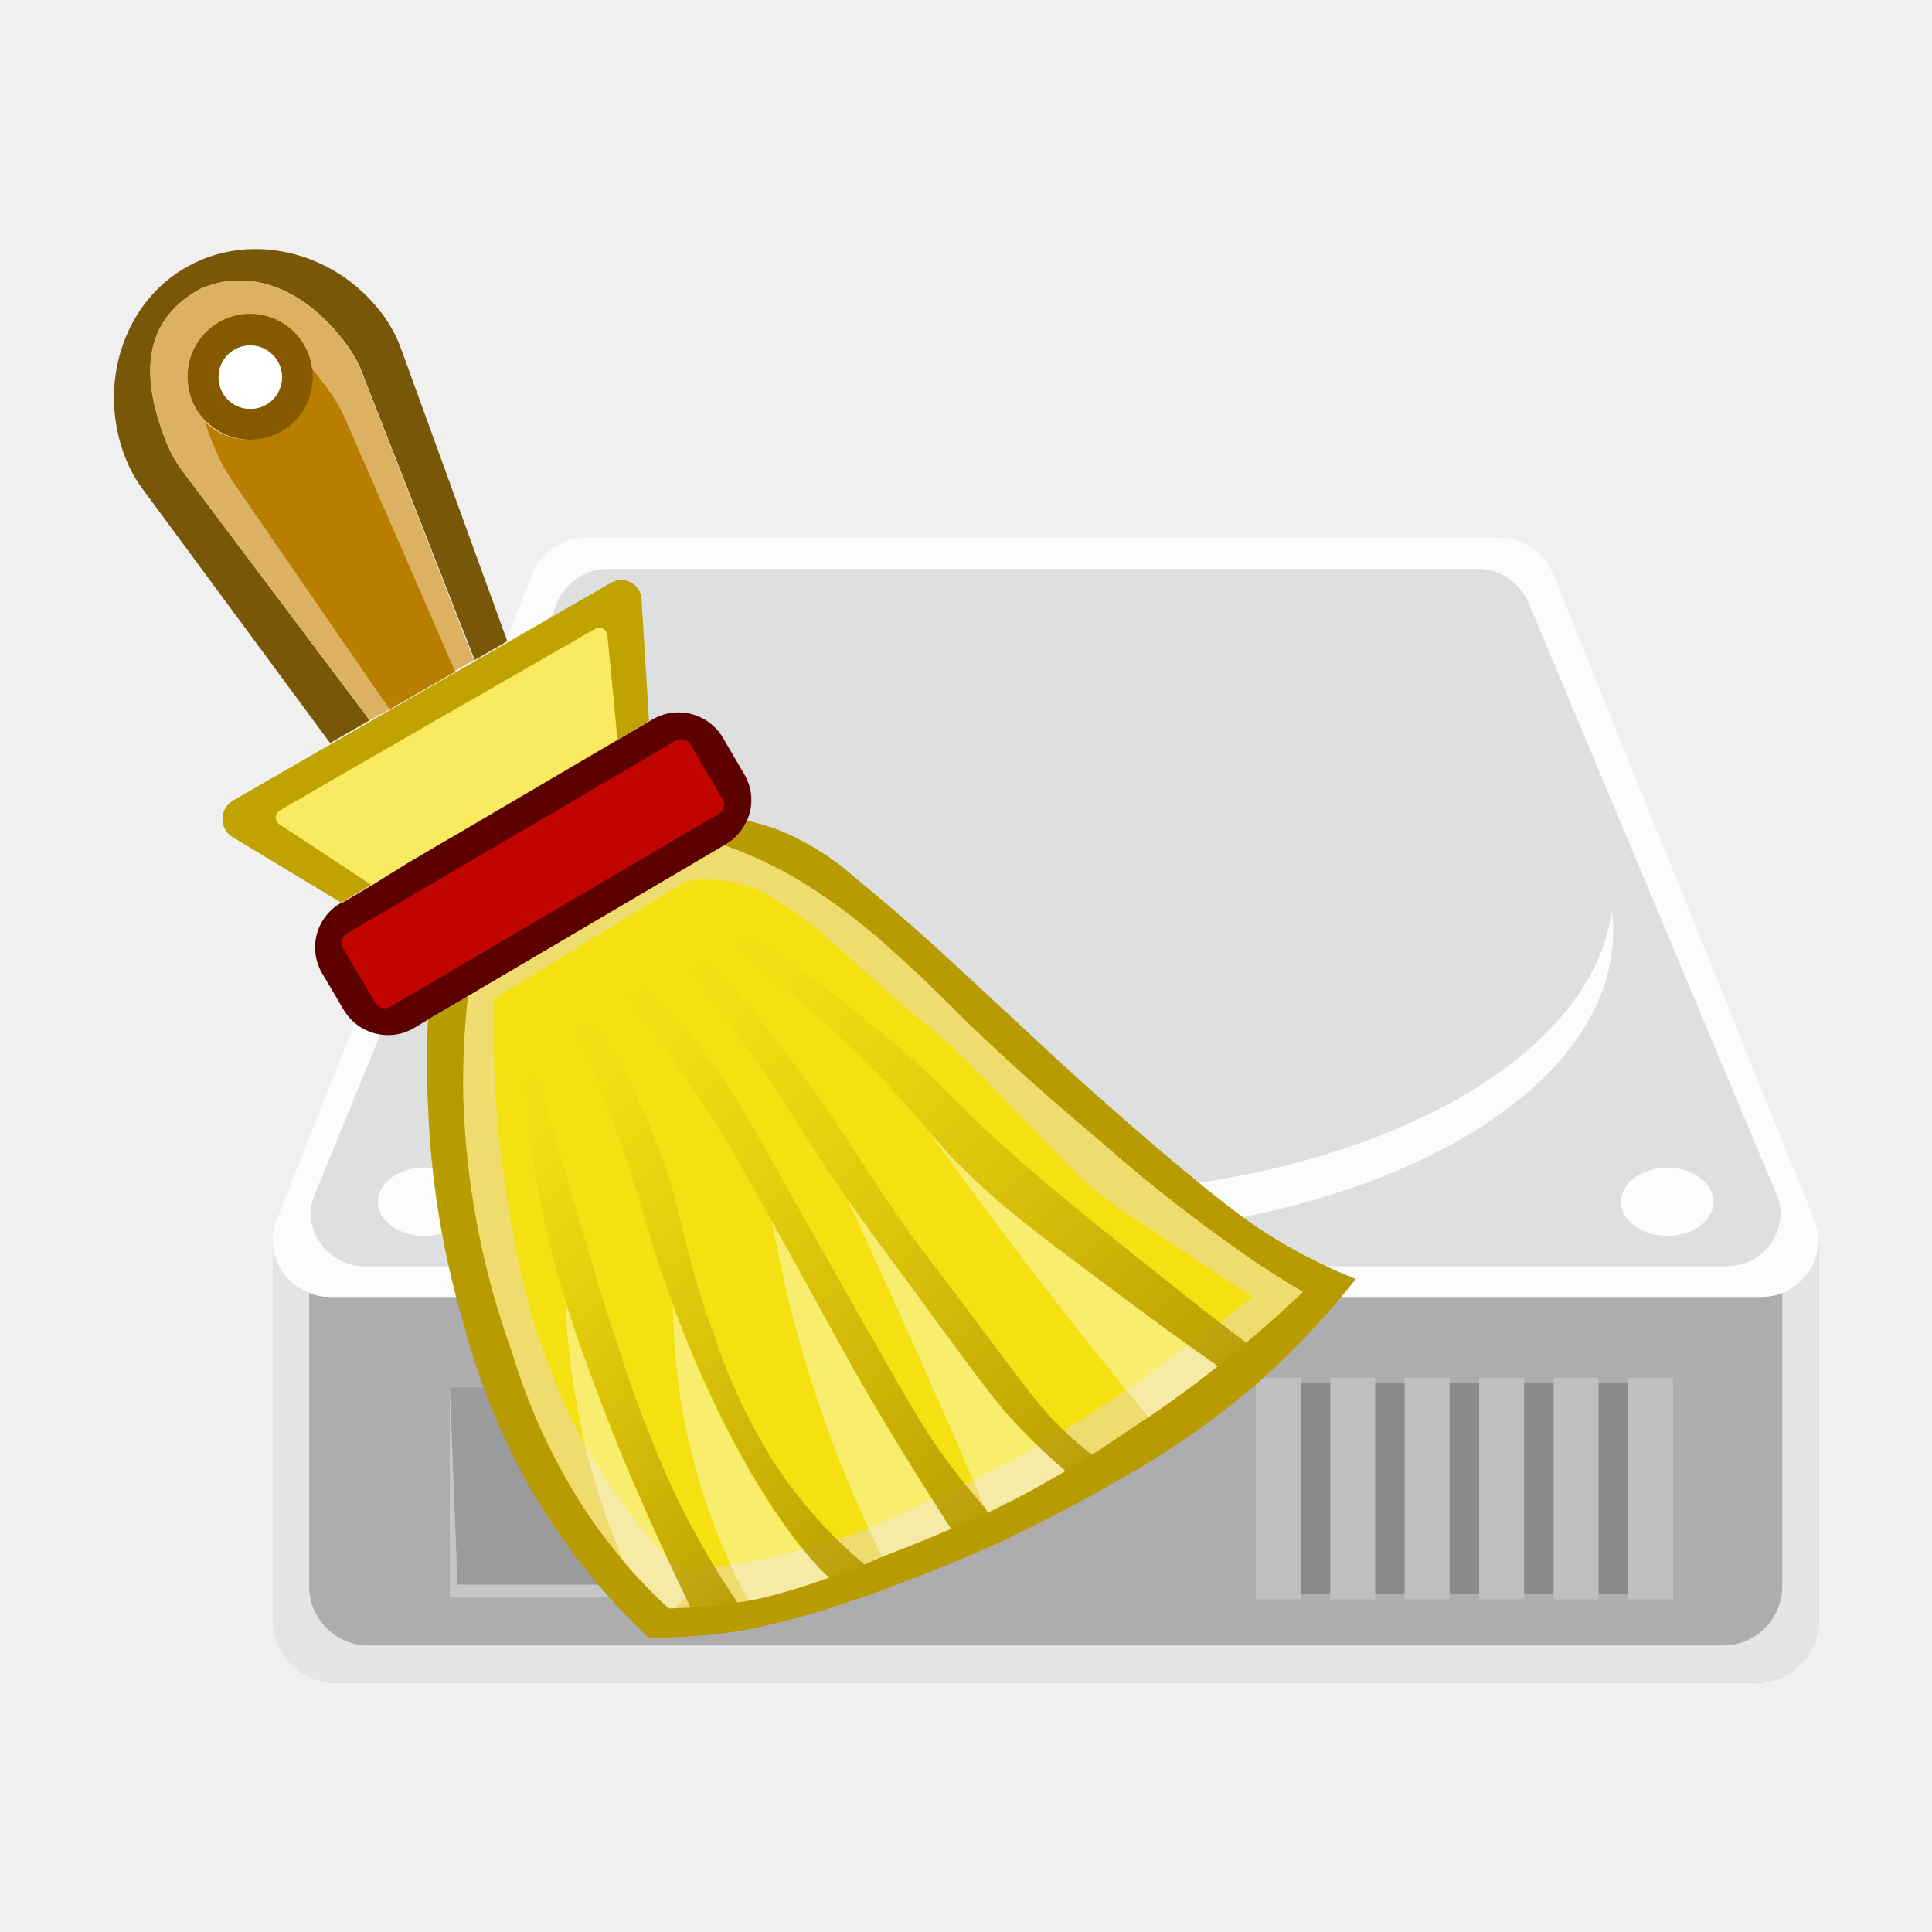
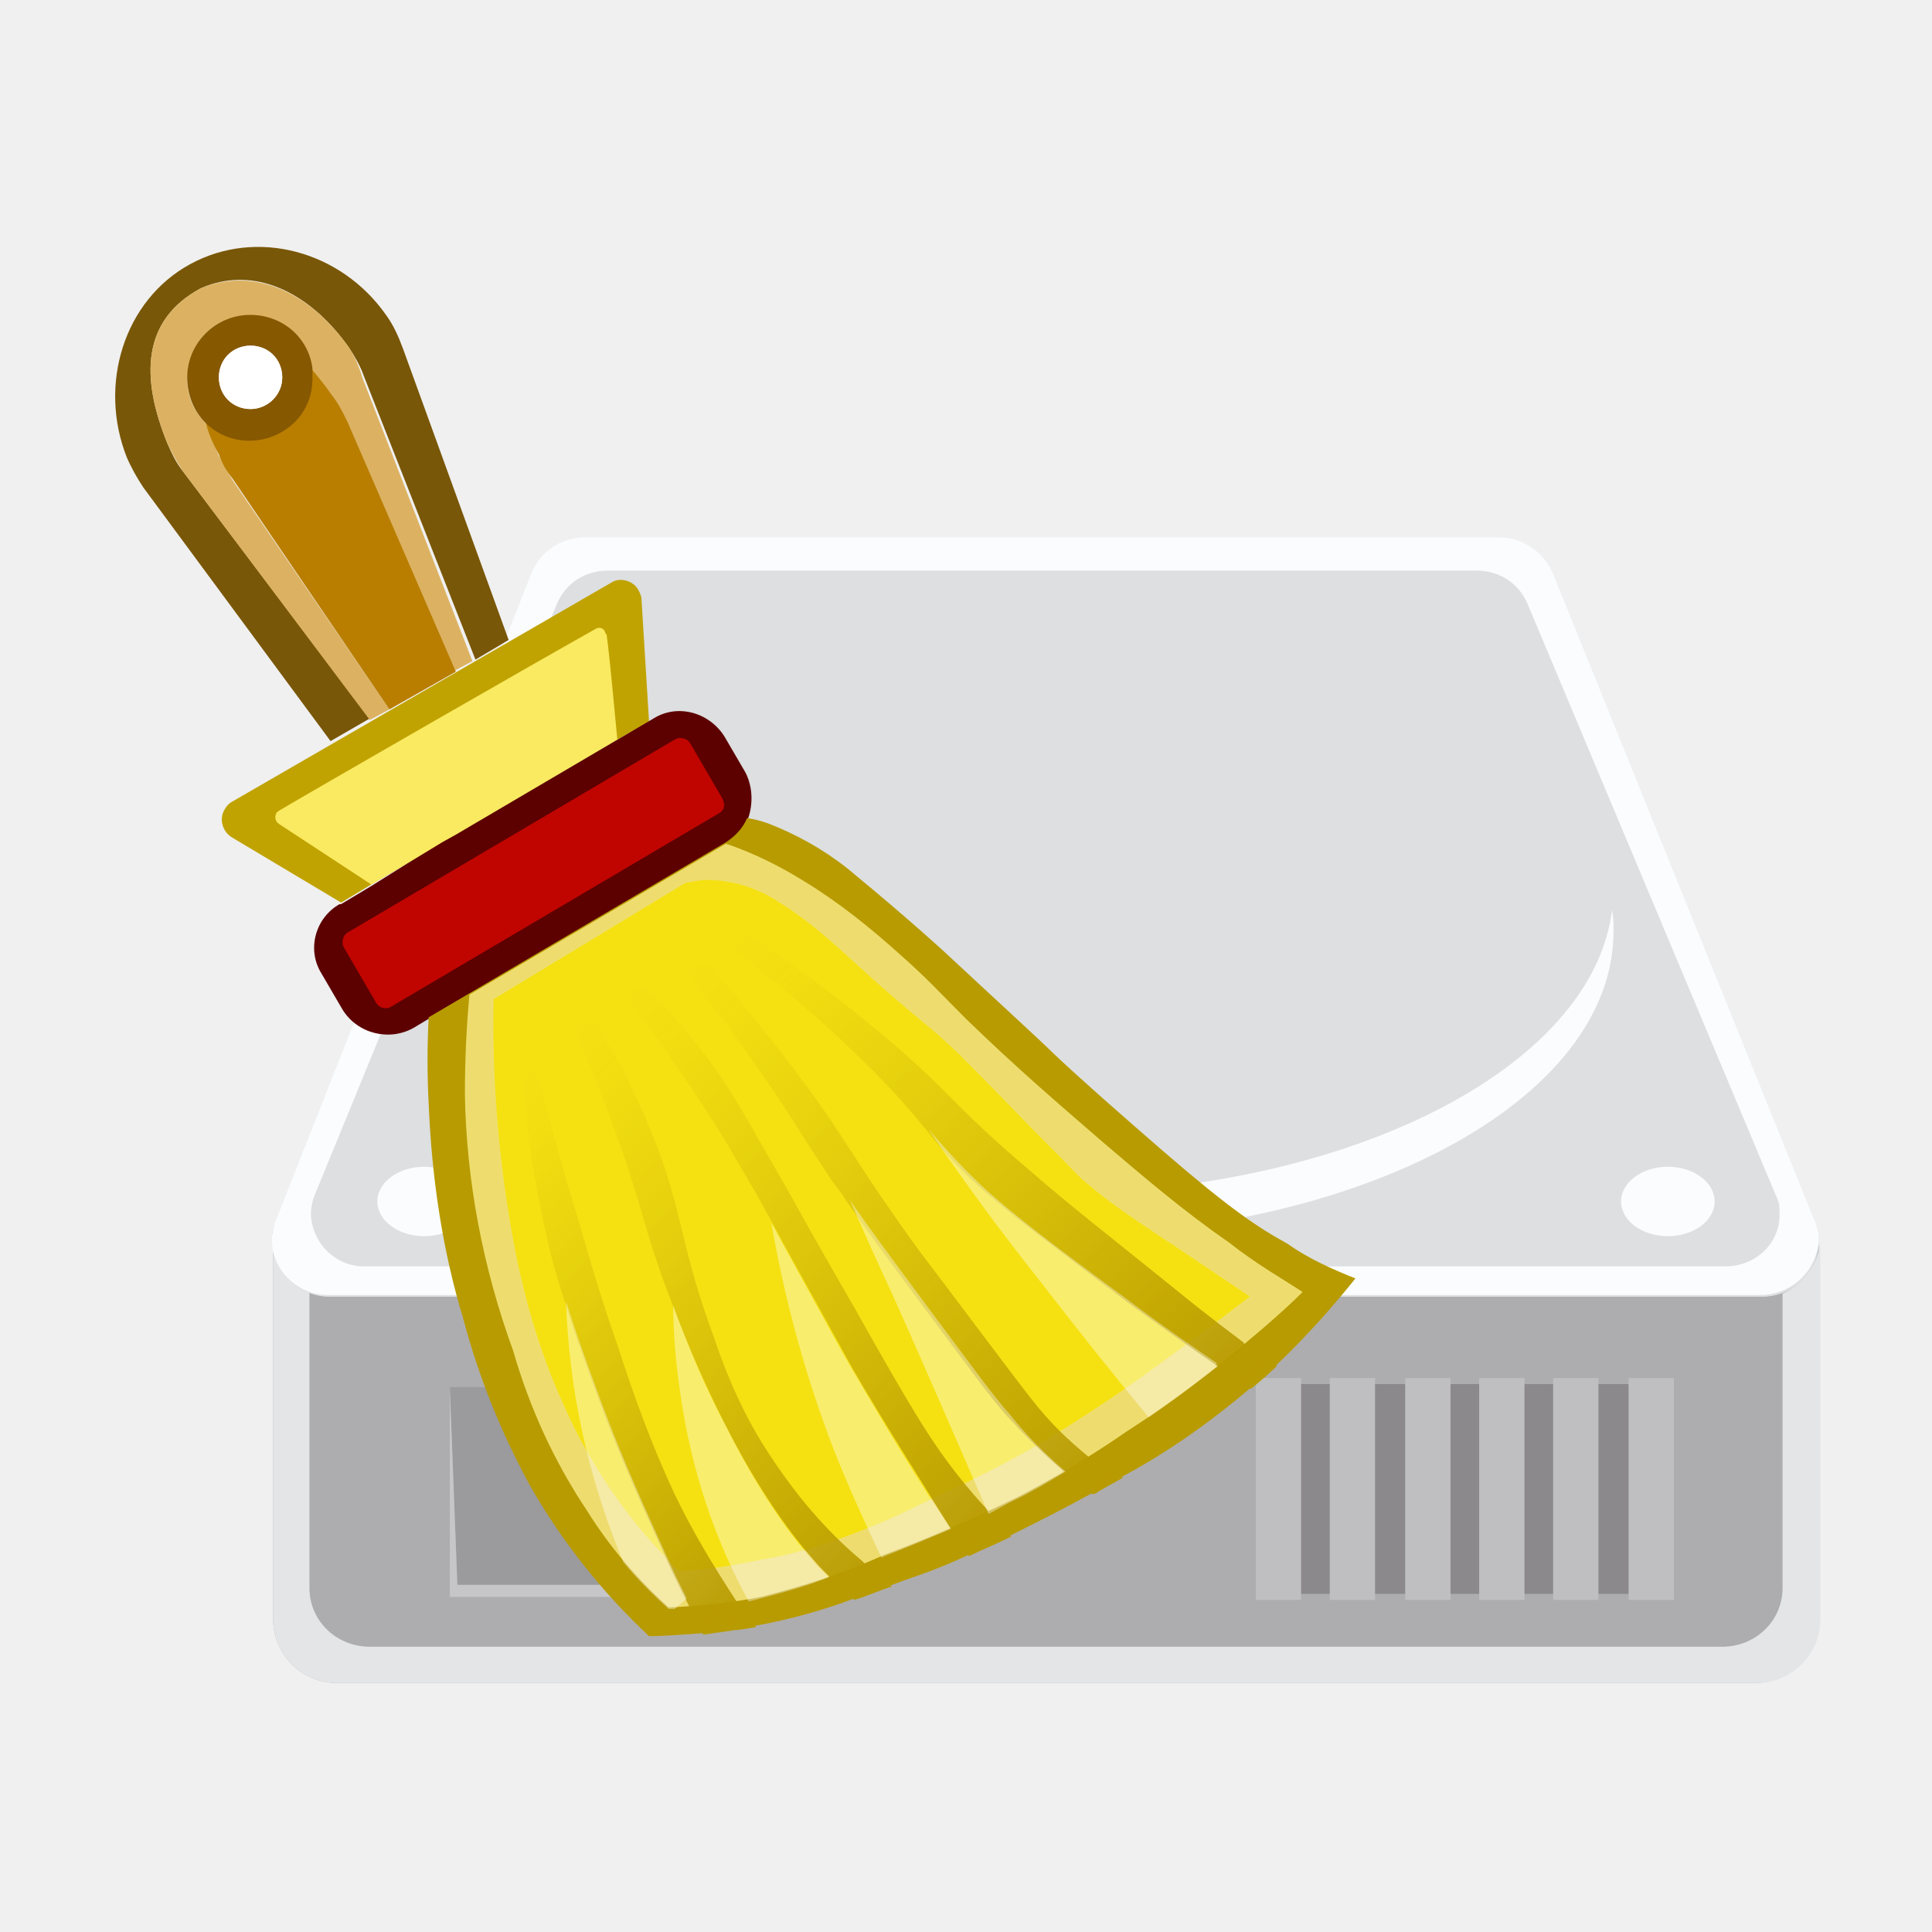
- <svg xmlns="http://www.w3.org/2000/svg" xmlns:xlink="http://www.w3.org/1999/xlink" id="图层_1" data-name="图层 1" viewBox="0 0 128 128">
-   <defs>
-     <style>.cls-1{fill:#adadb0;}.cls-2{fill:#e3e5e6;}.cls-3{fill:#dddfe0;}.cls-4{fill:#fafcfe;}.cls-5{fill:#9b9a9d;}.cls-6{fill:#c6c6c8;}.cls-7{fill:#8c898d;}.cls-8{fill:#bfbfc1;}.cls-9{fill:#c0a300;}.cls-10{fill:#faea61;}.cls-11{fill:#5d0000;}.cls-12{fill:#c00500;}.cls-13{fill:#795708;}.cls-14{fill:#dcb262;}.cls-15{fill:#b97e00;}.cls-16{fill:#865800;}.cls-17,.cls-26{fill:#fff;}.cls-18{fill:#b89b00;}.cls-19{fill:#eedd6e;}.cls-20{fill:#f5e112;}.cls-21{fill:url(#未命名的渐变_10);}.cls-22{fill:url(#未命名的渐变_10-2);}.cls-23{fill:url(#未命名的渐变_10-3);}.cls-24{fill:url(#未命名的渐变_10-4);}.cls-25{fill:url(#未命名的渐变_10-5);}.cls-26{opacity:0.39;}</style>
-     <linearGradient id="未命名的渐变_10" x1="50.27" y1="60.36" x2="82.48" y2="92.57" gradientUnits="userSpaceOnUse">
-       <stop offset="0" stop-color="#b89b00" stop-opacity="0" />
-       <stop offset="0.11" stop-color="#b89b00" stop-opacity="0.06" />
-       <stop offset="0.31" stop-color="#b89b00" stop-opacity="0.22" />
-       <stop offset="0.56" stop-color="#b89b00" stop-opacity="0.48" />
-       <stop offset="0.86" stop-color="#b89b00" stop-opacity="0.83" />
-       <stop offset="1" stop-color="#b89b00" />
-     </linearGradient>
-     <linearGradient id="未命名的渐变_10-2" x1="43.81" y1="65.63" x2="75.24" y2="97.06" xlink:href="#未命名的渐变_10" />
-     <linearGradient id="未命名的渐变_10-3" x1="38.06" y1="68.82" x2="69.03" y2="99.79" xlink:href="#未命名的渐变_10" />
-     <linearGradient id="未命名的渐变_10-4" x1="33.43" y1="72.35" x2="62.65" y2="101.57" xlink:href="#未命名的渐变_10" />
-     <linearGradient id="未命名的渐变_10-5" x1="28.44" y1="77.06" x2="54.66" y2="103.28" xlink:href="#未命名的渐变_10" />
-   </defs>
-   <path class="cls-1" d="M120.5,82.18v25.13a4.19,4.19,0,0,1-4.19,4.19h-94a4.18,4.18,0,0,1-4.2-4.19V82.19a3.8,3.8,0,0,0,3.86,3.73h94.72A3.81,3.81,0,0,0,120.5,82.18Z" />
-   <path class="cls-2" d="M118.08,85.65v19.5a3.93,3.93,0,0,1-4,3.87H24.48a3.94,3.94,0,0,1-4-3.87V85.64a3.75,3.75,0,0,1-2.41-3.45v25.12a4.18,4.18,0,0,0,4.2,4.19h94.05a4.19,4.19,0,0,0,4.19-4.19V82.18A3.77,3.77,0,0,1,118.08,85.65Z" />
-   <path class="cls-3" d="M120.5,82.18a3.81,3.81,0,0,1-3.86,3.74H21.92a3.8,3.8,0,0,1-3.86-3.73v-.12a3.59,3.59,0,0,1,.25-1.22L35.25,38.06a3.84,3.84,0,0,1,3.6-2.4H99.31A3.87,3.87,0,0,1,102.9,38l17.33,42.79a3.33,3.33,0,0,1,.26,1.25A.41.41,0,0,1,120.5,82.18Z" />
-   <path class="cls-4" d="M120.49,82.07a3.33,3.33,0,0,0-.26-1.25L102.9,38a3.87,3.87,0,0,0-3.59-2.37H38.85a3.84,3.84,0,0,0-3.6,2.4L18.31,80.85a3.59,3.59,0,0,0-.25,1.22v.12a3.8,3.8,0,0,0,3.86,3.73h94.72a3.81,3.81,0,0,0,3.86-3.74A.41.41,0,0,0,120.49,82.07Zm-6.18,1.82H24.25a3.56,3.56,0,0,1-3.67-3.43v-.11a3.27,3.27,0,0,1,.24-1.12l16.1-39.34a3.68,3.68,0,0,1,3.43-2.2H97.83a3.67,3.67,0,0,1,3.41,2.18l16.49,39.34a2.92,2.92,0,0,1,.24,1.14.41.41,0,0,1,0,.11A3.56,3.56,0,0,1,114.31,83.89Z" />
-   <ellipse class="cls-4" cx="110.46" cy="79.62" rx="3.06" ry="2.26" />
-   <ellipse class="cls-4" cx="28.1" cy="79.62" rx="3.06" ry="2.26" />
-   <path class="cls-4" d="M69.28,79.11c-19.9,0-36.18-8.31-37.51-18.82a10.7,10.7,0,0,0-.1,1.39c0,11.16,16.84,20.2,37.61,20.2s37.6-9,37.6-20.2a12.81,12.81,0,0,0-.09-1.39C105.46,70.8,89.18,79.11,69.28,79.11Z" />
-   <polygon class="cls-5" points="53.62 91.92 53.2 104.99 30.31 104.99 29.8 91.92 53.62 91.92" />
-   <polygon class="cls-6" points="53.62 91.92 53.62 105.84 29.8 105.84 29.8 91.92 30.31 104.99 53.2 104.99 53.62 91.92" />
-   <rect class="cls-7" x="83.19" y="91.65" width="27.65" height="13.92" />
-   <rect class="cls-8" x="83.19" y="91.27" width="2.98" height="14.69" />
-   <rect class="cls-8" x="88.13" y="91.27" width="2.98" height="14.69" />
-   <rect class="cls-8" x="93.06" y="91.27" width="2.98" height="14.69" />
-   <rect class="cls-8" x="98" y="91.27" width="2.98" height="14.69" />
-   <rect class="cls-8" x="102.93" y="91.27" width="2.98" height="14.69" />
-   <rect class="cls-8" x="107.87" y="91.27" width="2.98" height="14.69" />
-   <path class="cls-9" d="M43,47.77,40.93,49,24.61,58.61l-2,1.2-7.19-4.34a1.41,1.41,0,0,1,0-2.42L40.5,38.6a1.34,1.34,0,0,1,2,1.08Z" />
-   <path class="cls-10" d="M40.91,49,24.59,58.62l-6.07-4a.54.54,0,0,1,0-.91c3.4-2,17.52-10.11,20.91-12.05a.54.54,0,0,1,.81.42C40.4,43.6,40.71,46.88,40.91,49Z" />
-   <path class="cls-11" d="M49.49,54.37a3.34,3.34,0,0,1-1.39,1.57l-.16.09L31,66l-2.57,1.51-1,.6a3.41,3.41,0,0,1-4.66-1.21l-1.42-2.4a3.39,3.39,0,0,1,1.21-4.66l.07,0,2-1.18L27,57.19l2.31-1.36.85-.49,13.06-7.67a3.42,3.42,0,0,1,4.67,1.2l1.41,2.41A3.36,3.36,0,0,1,49.49,54.37Z" />
-   <path class="cls-12" d="M47.6,53.93,25.86,66.7a.74.74,0,0,1-1-.26l-2.12-3.6a.71.71,0,0,1,.26-1L44.75,49.08a.71.71,0,0,1,1,.26l2.12,3.59A.72.72,0,0,1,47.6,53.93Z" />
-   <path class="cls-13" d="M12.07,31.18a8.54,8.54,0,0,1-1-1.76c-1.75-4.36-1.71-8.16,2.23-10.29,3.37-1.46,7.07.07,9.79,3.87a7.9,7.9,0,0,1,1,1.94l7.36,18.79,2.16-1.25-7-19.27a9.16,9.16,0,0,0-1.1-2.16c-3-4.25-8.62-5.81-13-3.44s-6.12,8-4.16,12.83a8.91,8.91,0,0,0,1.13,2L21.87,49.23l2.62-1.51Z" />
-   <path class="cls-14" d="M23.08,23c-2.72-3.8-6.42-5.33-9.79-3.87-3.94,2.13-4,5.93-2.23,10.29a8.54,8.54,0,0,0,1,1.76L24.49,47.72,25.81,47,15.41,31.75a9.52,9.52,0,0,1-.89-1.59,19.1,19.1,0,0,1-.86-2.23A4.06,4.06,0,0,1,12.43,25a4.14,4.14,0,0,1,8.24-.62A16.78,16.78,0,0,1,22,26.17a10.62,10.62,0,0,1,.9,1.74l7.22,16.55,1.27-.73L24.07,24.94A7.9,7.9,0,0,0,23.08,23Z" />
-   <path class="cls-15" d="M22,26.17a16.78,16.78,0,0,0-1.37-1.81,4.6,4.6,0,0,1,0,.64,4.14,4.14,0,0,1-7.06,2.93,19.1,19.1,0,0,0,.86,2.23,9.52,9.52,0,0,0,.89,1.59L25.81,47l4.35-2.5L22.94,27.91A10.62,10.62,0,0,0,22,26.17Z" />
-   <path class="cls-16" d="M20.67,24.36a4.14,4.14,0,0,0-8.24.62,4.06,4.06,0,0,0,1.23,2.95A4.14,4.14,0,0,0,20.72,25,4.6,4.6,0,0,0,20.67,24.36Zm-4.11,2.73A2.1,2.1,0,1,1,18.68,25,2.09,2.09,0,0,1,16.56,27.09Z" />
-   <path class="cls-17" d="M18.68,25a2.11,2.11,0,0,0-2.1-2.11A2.1,2.1,0,1,0,18.68,25Z" />
-   <path class="cls-18" d="M89.82,84.74a52.23,52.23,0,0,1-5.24,5.74c-.53.49-1.07,1-1.66,1.48l-.07.06a52.62,52.62,0,0,1-8.41,5.84l-1.55.89c-.14.09-.28.16-.42.24-2,1.11-3.79,2-5.45,2.81-1,.49-2,.91-2.84,1.28-1.52.65-2.85,1.18-4,1.61l-1.1.42c-.92.35-1.76.65-2.55.91a49.86,49.86,0,0,1-6.47,1.83c-.65.13-1.1.2-1.36.24-.74.1-1.44.19-2.09.25-1.44.13-2.67.17-3.62.17a42.75,42.75,0,0,1-7.91-10,46.61,46.61,0,0,1-4.42-11,58.13,58.13,0,0,1-2.3-14.26,45.42,45.42,0,0,1,0-5.69L48.1,55.94a3.34,3.34,0,0,0,1.39-1.57,16,16,0,0,1,2,.58,17.72,17.72,0,0,1,5.19,3.22c3.38,2.78,5.78,5,5.78,5,4.32,4,6.49,6,7.32,6.79,1.85,1.7,4.32,3.92,7.32,6.46,4.43,3.76,6.22,5,8.16,6.11A37,37,0,0,0,89.82,84.74Z" />
-   <path class="cls-19" d="M86.33,85.59c-1.42,1.36-3.26,3-5.53,4.84-2.6,2.07-4.69,3.46-6.13,4.41a72.78,72.78,0,0,1-7.31,4.42,90,90,0,0,1-8.76,3.82,50.73,50.73,0,0,1-8.17,2.81,32.23,32.23,0,0,1-6.13.67,36.17,36.17,0,0,1-5.44-6.37,40.5,40.5,0,0,1-4.94-10.6,54.32,54.32,0,0,1-3.23-17A51.71,51.71,0,0,1,31,66l17-10a27.67,27.67,0,0,1,5.21,2.48,41,41,0,0,1,6.38,4.93c1.83,1.62,2.54,2.4,4.33,4.16,3.41,3.3,6.1,5.59,9.11,8.15a103.07,103.07,0,0,0,8.34,6.62C83.32,83.77,85.07,84.85,86.33,85.59Z" />
-   <path class="cls-20" d="M32.73,66.15l12.68-7.72a6.73,6.73,0,0,1,1.44-.17,8.61,8.61,0,0,1,4.68,1.44c2.39,1.45,3.58,2.73,6.72,5.52,3.3,2.93,3.2,2.6,5.28,4.58.82.79,2.18,2.18,4.85,4.93C71.64,78.08,71.53,78,72,78.38c1.38,1.21,2.23,1.75,6.64,4.67l4.34,2.88c-1.27,1-3,2.35-5.19,3.91a100,100,0,0,1-8.85,5.86c-3.06,1.76-5.37,2.83-8.26,4.16a45.5,45.5,0,0,1-6.21,2.46c-1.64.49-3,.78-3.74.93a51.87,51.87,0,0,1-5.62.85,36.29,36.29,0,0,1-3.31-3.74,37.35,37.35,0,0,1-4.34-7.21,45.82,45.82,0,0,1-3.49-11.63A70.46,70.46,0,0,1,32.73,66.15Z" />
-   <path class="cls-21" d="M84.58,90.48c-.53.49-1.07,1-1.66,1.48l-.07.06q-.94-.63-2-1.38l-.16-.12a1.1,1.1,0,0,1-.14-.09c-1.31-.91-3.33-2.35-5.87-4.24-4.89-3.65-7.34-5.47-9.36-7.31a35.66,35.66,0,0,1-3.85-4c-.9-1.08-1.88-2.27-3.72-4.13a76.51,76.51,0,0,0-9.19-7.89c.18-.42.34-.85.52-1.27A94.2,94.2,0,0,1,59.1,69c4.18,3.57,4.12,4.17,9.45,8.74,2.32,2,4.61,3.83,9.19,7.47,1.13.91,2.62,2.09,4.59,3.57a1.84,1.84,0,0,1,.22.17Z" />
-   <path class="cls-22" d="M74.44,97.86l-1.55.89c-.14.09-.28.16-.42.24-.62-.49-1.21-1-1.75-1.43l-.13-.1a42.1,42.1,0,0,1-3.83-3.72c-1-1.12-2.62-3.31-5.78-7.64-2.28-3.11-3.7-5-4.81-6.63-.35-.5-.67-1-1-1.43-2.38-3.58-2.69-4.29-4.76-7.31s-3.81-5.2-5-6.7l1.53-.51a106.05,106.05,0,0,1,7.4,9.34c2.33,3.31,2.83,4.44,6,8.92,1.3,1.8.62.78,5.1,6.79,2.81,3.74,3.52,4.74,4.94,6.11a23.4,23.4,0,0,0,1.94,1.68A24.35,24.35,0,0,0,74.44,97.86Z" />
-   <path class="cls-23" d="M67,101.8c-1,.49-2,.91-2.84,1.28l-.89-1.37c-.09-.14-.18-.29-.28-.43l-1-1.59c-1.12-1.76-3.09-4.88-5.45-9-1-1.84-.85-1.54-4.17-7.56l-1.22-2.21c-1.43-2.59-2.26-4-2.77-4.92a85.36,85.36,0,0,0-5.54-8.15c-.68-.89-1.27-1.61-1.7-2.12l1.61-.34a43.47,43.47,0,0,1,5.11,6c1,1.48,1.52,2.37,4.68,8,1.72,3.06,3,5.3,4.17,7.38,2.84,5,4.25,7.47,5.19,8.83a46.89,46.89,0,0,0,3.38,4.33C65.82,100.54,66.4,101.17,67,101.8Z" />
-   <path class="cls-24" d="M59.11,105.11c-.92.35-1.76.65-2.55.91-.36-.3-.76-.66-1.19-1.06l-.47-.46-.56-.57c-.64-.67-3.16-3.36-6.29-9.51a73.43,73.43,0,0,1-3.46-8c-.1-.26-.19-.52-.29-.79-1.46-4-1.57-5.25-3-9.33-1.26-3.66-2.52-6.56-3.4-8.49l1.44-.25a43.92,43.92,0,0,1,4,7.72c2.09,5.23,1.75,7.3,4.09,13.5a38.26,38.26,0,0,0,3.66,7.81,30.73,30.73,0,0,0,6.11,7C57.88,104.19,58.51,104.68,59.11,105.11Z" />
-   <path class="cls-25" d="M50.09,107.85c-.65.13-1.1.2-1.36.24-.74.1-1.44.19-2.09.25-.28-.56-.57-1.16-.89-1.83q-.15-.3-.3-.63c-.36-.76-.75-1.58-1.15-2.46-1.32-2.87-2.88-6.27-4.51-10.61-.82-2.19-1.6-4.28-2.31-6.57-.56-1.78-1.07-3.67-1.52-5.82a65.5,65.5,0,0,1-1.28-9.6l1,.43c.69,2.56,1.63,6,2.81,9.93,1,3.52,1.59,5.4,2.46,8a79.91,79.91,0,0,0,3.83,9.93,55.08,55.08,0,0,0,4.09,7.07C49.28,106.71,49.67,107.28,50.09,107.85Z" />
-   <path class="cls-26" d="M45.45,105.88l-.79.68H44.3a35.37,35.37,0,0,1-3-3.11,49.12,49.12,0,0,1-3.84-17.21c.71,2.29,1.49,4.38,2.31,6.57,1.63,4.34,3.19,7.74,4.51,10.61C44.7,104.3,45.09,105.12,45.45,105.88Z" />
-   <path class="cls-26" d="M54.9,104.5a34.82,34.82,0,0,1-4.47,1.39l-.85.17A42.74,42.74,0,0,1,45.06,92.5a42.09,42.09,0,0,1-.47-6,73.43,73.43,0,0,0,3.46,8c3.13,6.15,5.65,8.84,6.29,9.51Z" />
-   <path class="cls-26" d="M63,101.28c-1.21.52-2.62,1.08-4.41,1.8l-.15.06c-1.05-2.14-2.09-4.49-3.06-7a83.79,83.79,0,0,1-4.23-15.2l1.22,2.21c3.32,6,3.12,5.72,4.17,7.56,2.36,4.12,4.33,7.24,5.45,9Z" />
-   <path class="cls-26" d="M70.59,97.46c-1,.57-2,1.17-3.23,1.8-.67.34-1.3.66-1.94,1Q62.33,93.05,59,85.71q-1.43-3.15-2.85-6.24C57.28,81.07,58.7,83,61,86.1c3.16,4.33,4.76,6.52,5.78,7.64A42.1,42.1,0,0,0,70.59,97.46Z" />
-   <path class="cls-26" d="M80.68,90.52c-1.79,1.42-3.33,2.52-4.58,3.37Q72.56,89.63,69,85q-4-5.16-7.54-10.17a35.66,35.66,0,0,0,3.85,4c2,1.84,4.47,3.66,9.36,7.31,2.54,1.89,4.56,3.33,5.87,4.24A1.1,1.1,0,0,0,80.68,90.52Z" />
+ <svg xmlns="http://www.w3.org/2000/svg" version="1.1" id="图层_1" x="0px" y="0px" viewBox="0 0 128 128" enable-background="new 0 0 128 128" xml:space="preserve">
+   <path fill="#ADADB0" d="M120.5,82.2v25.1c0,2.3-1.9,4.2-4.2,4.2l0,0h-94c-2.3,0-4.2-1.9-4.2-4.2l0,0V82.2c0,2.1,1.8,3.8,3.9,3.7  h94.7C118.8,85.9,120.5,84.3,120.5,82.2z" />
+   <path fill="#E3E5E6" d="M118.1,85.7v19.5c0,2.2-1.8,3.9-4,3.9l0,0H24.5c-2.2,0-4-1.7-4-3.9V85.6c-1.4-0.5-2.4-1.9-2.4-3.4v25.1  c0,2.3,1.9,4.2,4.2,4.2l0,0h94.1c2.3,0,4.2-1.9,4.2-4.2l0,0V82.2C120.5,83.7,119.5,85.1,118.1,85.7z" />
+   <path fill="#DDDFE0" d="M120.5,82.2c0,2.1-1.8,3.8-3.9,3.7H21.9c-2.1,0-3.8-1.6-3.9-3.7v-0.1c0-0.4,0.1-0.8,0.3-1.2l16.9-42.8  c0.6-1.5,2-2.4,3.6-2.4h60.5c1.6,0,3,0.9,3.6,2.3l17.3,42.8C120.4,81.2,120.5,81.6,120.5,82.2C120.5,82.1,120.5,82.1,120.5,82.2z" />
+   <path fill="#FAFCFE" d="M120.5,82.1c0-0.4-0.1-0.9-0.3-1.3L102.9,38c-0.6-1.4-2-2.4-3.6-2.4H38.8c-1.6,0-3,0.9-3.6,2.4L18.3,80.8  c-0.2,0.4-0.2,0.8-0.3,1.2v0.1c0,2.1,1.8,3.8,3.9,3.7h94.7C118.7,85.8,120.4,84.2,120.5,82.1L120.5,82.1z M114.3,83.9h-90  c-2,0.1-3.6-1.5-3.7-3.4v-0.1c0-0.4,0.1-0.8,0.2-1.1L36.9,40c0.6-1.4,1.9-2.2,3.4-2.2h57.5c1.5,0,2.8,0.8,3.4,2.2l16.5,39.3  c0.2,0.4,0.2,0.7,0.2,1.1v0.1C117.9,82.4,116.3,83.9,114.3,83.9z" />
+   <ellipse fill="#FAFCFE" cx="110.5" cy="79.6" rx="3.1" ry="2.3" />
+   <ellipse fill="#FAFCFE" cx="28.1" cy="79.6" rx="3.1" ry="2.3" />
+   <path fill="#FAFCFE" d="M69.3,79.1c-19.9,0-36.2-8.3-37.5-18.8c-0.1,0.5-0.1,0.9-0.1,1.4c0,11.2,16.8,20.2,37.6,20.2  s37.6-9,37.6-20.2c0-0.5,0-0.9-0.1-1.4C105.5,70.8,89.2,79.1,69.3,79.1z" />
+   <polygon fill="#9B9A9D" points="53.6,91.9 53.2,105 30.3,105 29.8,91.9 " />
+   <polygon fill="#C6C6C8" points="53.6,91.9 53.6,105.8 29.8,105.8 29.8,91.9 30.3,105 53.2,105 " />
+   <rect x="83.2" y="91.7" fill="#8C898D" width="27.7" height="13.9" />
+   <rect x="83.2" y="91.3" fill="#BFBFC1" width="3" height="14.7" />
+   <rect x="88.1" y="91.3" fill="#BFBFC1" width="3" height="14.7" />
+   <rect x="93.1" y="91.3" fill="#BFBFC1" width="3" height="14.7" />
+   <rect x="98" y="91.3" fill="#BFBFC1" width="3" height="14.7" />
+   <rect x="102.9" y="91.3" fill="#BFBFC1" width="3" height="14.7" />
+   <rect x="107.9" y="91.3" fill="#BFBFC1" width="3" height="14.7" />
+   <path fill="#C0A300" d="M43,47.8L40.9,49l-16.3,9.6l-2,1.2l-7.2-4.3c-0.7-0.4-0.9-1.3-0.5-1.9c0.1-0.2,0.3-0.4,0.5-0.5l25.1-14.5  c0.6-0.4,1.5-0.1,1.8,0.5c0.1,0.2,0.2,0.4,0.2,0.6L43,47.8z" />
+   <path fill="#FAEA61" d="M40.9,49l-16.3,9.6l-6.1-4c-0.3-0.2-0.3-0.5-0.2-0.7c0-0.1,0.1-0.1,0.2-0.2c3.4-2,17.5-10.1,20.9-12  c0.3-0.2,0.6-0.1,0.7,0.2c0,0.1,0.1,0.1,0.1,0.2C40.4,43.6,40.7,46.9,40.9,49z" />
+   <path fill="#5D0000" d="M49.5,54.4c-0.3,0.7-0.8,1.2-1.4,1.6h-0.2L31,66l-2.6,1.5l-1,0.6c-1.6,0.9-3.7,0.4-4.7-1.2l-1.4-2.4  c-1-1.6-0.4-3.7,1.2-4.6l0,0h0.1l2-1.2l2.4-1.5l2.3-1.4l0.9-0.5l13.1-7.7c1.6-1,3.7-0.4,4.7,1.2l1.4,2.4  C49.9,52.2,49.9,53.4,49.5,54.4z" />
+   <path fill="#C00500" d="M47.6,53.9L25.9,66.7c-0.3,0.2-0.8,0.1-1-0.3l-2.1-3.6c-0.2-0.3-0.1-0.8,0.2-1l0,0L44.7,49  c0.3-0.2,0.8-0.1,1,0.2l0,0l2.1,3.6C48.1,53.3,48,53.7,47.6,53.9L47.6,53.9z" />
+   <path fill="#795708" d="M12.1,31.2c-0.4-0.5-0.7-1.1-1-1.8c-1.8-4.4-1.7-8.2,2.2-10.3c3.4-1.5,7.1,0.1,9.8,3.9  c0.4,0.6,0.8,1.3,1,1.9l7.4,18.8l2.2-1.3l-7-19.3c-0.3-0.8-0.6-1.5-1.1-2.2c-3-4.3-8.6-5.8-13-3.4s-6.1,8-4.2,12.8  c0.3,0.7,0.7,1.4,1.1,2l12.4,16.8l2.6-1.5L12.1,31.2z" />
+   <path fill="#DCB262" d="M23.1,23c-2.7-3.8-6.4-5.3-9.8-3.9c-3.9,2.1-4,5.9-2.2,10.3c0.3,0.6,0.6,1.2,1,1.8l12.4,16.5l1.3-0.7  L15.4,31.8c-0.3-0.5-0.6-1-0.9-1.6c-0.3-0.7-0.6-1.5-0.9-2.2c-0.8-0.8-1.2-1.8-1.2-2.9c0-2.3,1.8-4.2,4.1-4.2c2.1,0,3.9,1.5,4.1,3.6  c0.5,0.6,0.9,1.2,1.3,1.8c0.4,0.6,0.7,1.1,0.9,1.7L30,44.5l1.3-0.7L24,25C23.8,24.3,23.5,23.6,23.1,23z" />
+   <path fill="#B97E00" d="M22,26.2c-0.4-0.6-0.9-1.2-1.4-1.8c0,0.2,0,0.4,0,0.6c0,2.3-1.9,4.1-4.1,4.1c-1.1,0-2.1-0.4-2.9-1.2  c0.2,0.8,0.5,1.5,0.9,2.2c0.2,0.6,0.5,1.1,0.9,1.6L25.8,47l4.4-2.5L23,27.9C22.7,27.3,22.4,26.7,22,26.2z" />
+   <path fill="#865800" d="M20.7,24.4c-0.3-2.3-2.4-3.8-4.7-3.5c-2.1,0.3-3.6,2.1-3.6,4.1c0,1.1,0.4,2.2,1.2,3c1.6,1.6,4.2,1.6,5.9,0  c0.8-0.8,1.2-1.8,1.2-2.9C20.7,24.8,20.7,24.6,20.7,24.4z M16.6,27.1c-1.2,0-2.1-1-2.1-2.1c0-1.2,1-2.1,2.1-2.1c1.2,0,2.1,1,2.1,2.1  C18.7,26.2,17.7,27.1,16.6,27.1L16.6,27.1z" />
+   <path fill="#FFFFFF" d="M18.7,25c0-1.2-0.9-2.1-2.1-2.1s-2.1,0.9-2.1,2.1s0.9,2.1,2.1,2.1C17.7,27.1,18.7,26.2,18.7,25z" />
+   <path fill="#B89B00" d="M89.8,84.7c-1.6,2-3.4,4-5.2,5.7c-0.5,0.5-1.1,1-1.7,1.5L82.8,92c-2.6,2.2-5.4,4.2-8.4,5.8l-1.6,0.9  c-0.1,0.1-0.3,0.2-0.4,0.2c-2,1.1-3.8,2-5.4,2.8c-1,0.5-2,0.9-2.8,1.3c-1.5,0.7-2.8,1.2-4,1.6l-1.1,0.4c-0.9,0.3-1.8,0.7-2.5,0.9  c-2.1,0.8-4.3,1.4-6.5,1.8c-0.7,0.1-1.1,0.2-1.4,0.2c-0.7,0.1-1.4,0.2-2.1,0.3c-1.4,0.1-2.7,0.2-3.6,0.2c-3.1-2.9-5.8-6.3-7.9-10  c-1.9-3.5-3.4-7.2-4.4-11c-1.4-4.6-2.1-9.4-2.3-14.3c-0.1-1.9-0.1-3.8,0-5.7l19.7-11.6c0.6-0.4,1.1-0.9,1.4-1.6  c0.7,0.1,1.3,0.3,2,0.6c1.9,0.8,3.7,1.9,5.2,3.2c3.4,2.8,5.8,5,5.8,5c4.3,4,6.5,6,7.3,6.8c1.8,1.7,4.3,3.9,7.3,6.5  c4.4,3.8,6.2,5,8.2,6.1C86.7,83.4,88.3,84.1,89.8,84.7z" />
+   <path fill="#EEDD6E" d="M86.3,85.6c-1.4,1.4-3.3,3-5.5,4.8c-2.6,2.1-4.7,3.5-6.1,4.4c-2.3,1.6-4.8,3.1-7.3,4.4  c-2.9,1.4-5.8,2.7-8.8,3.8c-2.6,1.2-5.4,2.1-8.2,2.8c-2,0.4-4.1,0.6-6.1,0.7c-2.1-1.9-3.9-4-5.4-6.4c-2.2-3.3-3.8-6.8-4.9-10.6  c-2-5.5-3.1-11.2-3.2-17c0-2.2,0.1-4.4,0.3-6.6l17-10c1.8,0.6,3.6,1.5,5.2,2.5c2.3,1.4,4.4,3.1,6.4,4.9c1.8,1.6,2.5,2.4,4.3,4.2  c3.4,3.3,6.1,5.6,9.1,8.2c2.7,2.3,5.4,4.6,8.3,6.6C83.3,83.8,85.1,84.8,86.3,85.6z" />
+   <path fill="#F5E112" d="M32.7,66.2l12.7-7.7c0.5-0.1,1-0.2,1.4-0.2c1.7,0,3.3,0.5,4.7,1.4c2.4,1.5,3.6,2.7,6.7,5.5  c3.3,2.9,3.2,2.6,5.3,4.6c0.8,0.8,2.2,2.2,4.8,4.9c3.3,3.3,3.2,3.3,3.6,3.6c1.4,1.2,2.2,1.8,6.6,4.7l4.3,2.9c-1.3,1-3,2.3-5.2,3.9  c-2.8,2.1-5.8,4.1-8.8,5.9c-3.1,1.8-5.4,2.8-8.3,4.2c-2,1-4.1,1.8-6.2,2.5c-1.6,0.5-3,0.8-3.7,0.9c-1.9,0.4-3.7,0.7-5.6,0.8  c-1.2-1.2-2.3-2.4-3.3-3.7c-1.7-2.2-3.2-4.7-4.3-7.2c-1.7-3.7-2.8-7.6-3.5-11.6C33,76.5,32.6,71.3,32.7,66.2z" />
+   <linearGradient id="SVGID_1_" gradientUnits="userSpaceOnUse" x1="50.26" y1="28.41" x2="82.455" y2="60.605" gradientTransform="matrix(1 0 0 1 0 32)">
+     <stop offset="0" style="stop-color:#B89B00;stop-opacity:0" />
+     <stop offset="0.11" style="stop-color:#B89B00;stop-opacity:6.000000e-02" />
+     <stop offset="0.31" style="stop-color:#B89B00;stop-opacity:0.22" />
+     <stop offset="0.56" style="stop-color:#B89B00;stop-opacity:0.48" />
+     <stop offset="0.86" style="stop-color:#B89B00;stop-opacity:0.83" />
+     <stop offset="1" style="stop-color:#B89B00" />
+   </linearGradient>
+   <path fill="url(#SVGID_1_)" d="M84.6,90.5c-0.5,0.5-1.1,1-1.7,1.5h-0.1c-0.6-0.4-1.3-0.9-2-1.4l-0.2-0.1l-0.1-0.1  c-1.3-0.9-3.3-2.3-5.9-4.2c-4.9-3.7-7.3-5.5-9.4-7.3c-1.4-1.2-2.7-2.6-3.8-4c-0.9-1.1-1.9-2.3-3.7-4.1c-2.9-2.9-5.9-5.5-9.2-7.9  c0.2-0.4,0.3-0.8,0.5-1.3c3.5,2.2,6.8,4.7,10,7.4c4.2,3.6,4.1,4.2,9.4,8.7c2.3,2,4.6,3.8,9.2,7.5c1.1,0.9,2.6,2.1,4.6,3.6  c0.1,0.1,0.2,0.1,0.2,0.2L84.6,90.5z" />
+   <linearGradient id="SVGID_2_" gradientUnits="userSpaceOnUse" x1="43.734" y1="33.766" x2="75.134" y2="65.166" gradientTransform="matrix(1 0 0 1 0 32)">
+     <stop offset="0" style="stop-color:#B89B00;stop-opacity:0" />
+     <stop offset="0.11" style="stop-color:#B89B00;stop-opacity:6.000000e-02" />
+     <stop offset="0.31" style="stop-color:#B89B00;stop-opacity:0.22" />
+     <stop offset="0.56" style="stop-color:#B89B00;stop-opacity:0.48" />
+     <stop offset="0.86" style="stop-color:#B89B00;stop-opacity:0.83" />
+     <stop offset="1" style="stop-color:#B89B00" />
+   </linearGradient>
+   <path fill="url(#SVGID_2_)" d="M74.4,97.9l-1.6,0.9c-0.1,0.1-0.3,0.2-0.4,0.2c-0.6-0.5-1.2-1-1.8-1.4l-0.1-0.1  c-1.4-1.2-2.6-2.4-3.8-3.7c-1-1.1-2.6-3.3-5.8-7.6c-2.3-3.1-3.7-5-4.8-6.6c-0.3-0.5-0.7-1-1-1.4c-2.4-3.6-2.7-4.3-4.8-7.3  s-3.8-5.2-5-6.7l1.5-0.5c2.6,3,5.1,6.1,7.4,9.3c2.3,3.3,2.8,4.4,6,8.9c1.3,1.8,0.6,0.8,5.1,6.8c2.8,3.7,3.5,4.7,4.9,6.1  c0.6,0.6,1.3,1.2,1.9,1.7C73,96.9,73.7,97.4,74.4,97.9z" />
+   <linearGradient id="SVGID_3_" gradientUnits="userSpaceOnUse" x1="38.04" y1="36.83" x2="69.005" y2="67.795" gradientTransform="matrix(1 0 0 1 0 32)">
+     <stop offset="0" style="stop-color:#B89B00;stop-opacity:0" />
+     <stop offset="0.11" style="stop-color:#B89B00;stop-opacity:6.000000e-02" />
+     <stop offset="0.31" style="stop-color:#B89B00;stop-opacity:0.22" />
+     <stop offset="0.56" style="stop-color:#B89B00;stop-opacity:0.48" />
+     <stop offset="0.86" style="stop-color:#B89B00;stop-opacity:0.83" />
+     <stop offset="1" style="stop-color:#B89B00" />
+   </linearGradient>
+   <path fill="url(#SVGID_3_)" d="M67,101.8c-1,0.5-2,0.9-2.8,1.3l-0.9-1.4c-0.1-0.1-0.2-0.3-0.3-0.4l-1-1.6c-1.1-1.8-3.1-4.9-5.5-9  c-1-1.8-0.8-1.5-4.2-7.6l-1.2-2.2c-1.4-2.6-2.3-4-2.8-4.9c-1.7-2.8-3.5-5.5-5.5-8.2c-0.7-0.9-1.3-1.6-1.7-2.1l1.6-0.3  c1.9,1.8,3.6,3.8,5.1,6c1,1.5,1.5,2.4,4.7,8c1.7,3.1,3,5.3,4.2,7.4c2.8,5,4.3,7.5,5.2,8.8c1,1.5,2.2,3,3.4,4.3  C65.8,100.5,66.4,101.2,67,101.8z" />
+   <linearGradient id="SVGID_4_" gradientUnits="userSpaceOnUse" x1="33.465" y1="40.315" x2="62.685" y2="69.535" gradientTransform="matrix(1 0 0 1 0 32)">
+     <stop offset="0" style="stop-color:#B89B00;stop-opacity:0" />
+     <stop offset="0.11" style="stop-color:#B89B00;stop-opacity:6.000000e-02" />
+     <stop offset="0.31" style="stop-color:#B89B00;stop-opacity:0.22" />
+     <stop offset="0.56" style="stop-color:#B89B00;stop-opacity:0.48" />
+     <stop offset="0.86" style="stop-color:#B89B00;stop-opacity:0.83" />
+     <stop offset="1" style="stop-color:#B89B00" />
+   </linearGradient>
+   <path fill="url(#SVGID_4_)" d="M59.1,105.1c-0.9,0.3-1.8,0.7-2.5,0.9c-0.4-0.3-0.8-0.7-1.2-1.1l-0.5-0.5l-0.6-0.6  c-0.6-0.7-3.2-3.4-6.3-9.5c-1.3-2.6-2.5-5.3-3.5-8c-0.1-0.3-0.2-0.5-0.3-0.8c-1.5-4-1.6-5.3-3-9.3c-1.3-3.7-2.5-6.6-3.4-8.5l1.4-0.3  c1.6,2.4,2.9,5,4,7.7c2.1,5.2,1.8,7.3,4.1,13.5c0.9,2.7,2.1,5.4,3.7,7.8c1.7,2.6,3.7,5,6.1,7C57.9,104.2,58.5,104.7,59.1,105.1z" />
+   <linearGradient id="SVGID_5_" gradientUnits="userSpaceOnUse" x1="28.425" y1="45.075" x2="54.645" y2="71.295" gradientTransform="matrix(1 0 0 1 0 32)">
+     <stop offset="0" style="stop-color:#B89B00;stop-opacity:0" />
+     <stop offset="0.11" style="stop-color:#B89B00;stop-opacity:6.000000e-02" />
+     <stop offset="0.31" style="stop-color:#B89B00;stop-opacity:0.22" />
+     <stop offset="0.56" style="stop-color:#B89B00;stop-opacity:0.48" />
+     <stop offset="0.86" style="stop-color:#B89B00;stop-opacity:0.83" />
+     <stop offset="1" style="stop-color:#B89B00" />
+   </linearGradient>
+   <path fill="url(#SVGID_5_)" d="M50.1,107.8c-0.7,0.1-1.1,0.2-1.4,0.2c-0.7,0.1-1.4,0.2-2.1,0.3c-0.3-0.6-0.6-1.2-0.9-1.8  c-0.1-0.2-0.2-0.4-0.3-0.6c-0.4-0.8-0.8-1.6-1.2-2.5c-1.3-2.9-2.9-6.3-4.5-10.6c-0.8-2.2-1.6-4.3-2.3-6.6c-0.6-1.8-1.1-3.7-1.5-5.8  c-0.7-3.2-1.1-6.4-1.3-9.6l1,0.4c0.7,2.6,1.6,6,2.8,9.9c1,3.5,1.6,5.4,2.5,8c1.1,3.4,2.3,6.7,3.8,9.9c1.2,2.5,2.6,4.8,4.1,7.1  C49.3,106.7,49.7,107.3,50.1,107.8z" />
+   <path opacity="0.39" fill="#FFFFFF" enable-background="new    " d="M45.5,105.9l-0.8,0.7h-0.4c-1.1-1-2.1-2-3-3.1  C39,98,37.7,92.2,37.5,86.2c0.7,2.3,1.5,4.4,2.3,6.6c1.6,4.3,3.2,7.7,4.5,10.6C44.7,104.3,45.1,105.1,45.5,105.9z" />
+   <path opacity="0.39" fill="#FFFFFF" enable-background="new    " d="M54.9,104.5c-1.5,0.6-3,1-4.5,1.4l-0.8,0.2  c-2.3-4.2-3.8-8.8-4.5-13.6c-0.3-2-0.5-4-0.5-6c1,2.7,2.1,5.4,3.5,8c3.1,6.2,5.7,8.8,6.3,9.5L54.9,104.5z" />
+   <path opacity="0.39" fill="#FFFFFF" enable-background="new    " d="M63,101.3c-1.2,0.5-2.6,1.1-4.4,1.8l-0.2,0.1  c-1-2.1-2.1-4.5-3.1-7c-1.9-4.9-3.3-10-4.2-15.2l1.2,2.2c3.3,6,3.1,5.7,4.2,7.6c2.4,4.1,4.3,7.2,5.5,9L63,101.3z" />
+   <path opacity="0.39" fill="#FFFFFF" enable-background="new    " d="M70.6,97.5c-1,0.6-2,1.2-3.2,1.8c-0.7,0.3-1.3,0.7-1.9,1  c-2.1-4.8-4.2-9.7-6.4-14.6c-1-2.1-1.9-4.2-2.8-6.2c1.1,1.6,2.5,3.5,4.8,6.6c3.2,4.3,4.8,6.5,5.8,7.6C68,95.1,69.2,96.3,70.6,97.5z" />
+   <path opacity="0.39" fill="#FFFFFF" enable-background="new    " d="M80.7,90.5c-1.8,1.4-3.3,2.5-4.6,3.4C73.7,91,71.4,88.1,69,85  c-2.7-3.4-5.2-6.8-7.5-10.2c1.2,1.4,2.5,2.8,3.8,4c2,1.8,4.5,3.7,9.4,7.3c2.5,1.9,4.6,3.3,5.9,4.2C80.6,90.4,80.6,90.5,80.7,90.5z" />
</svg>
